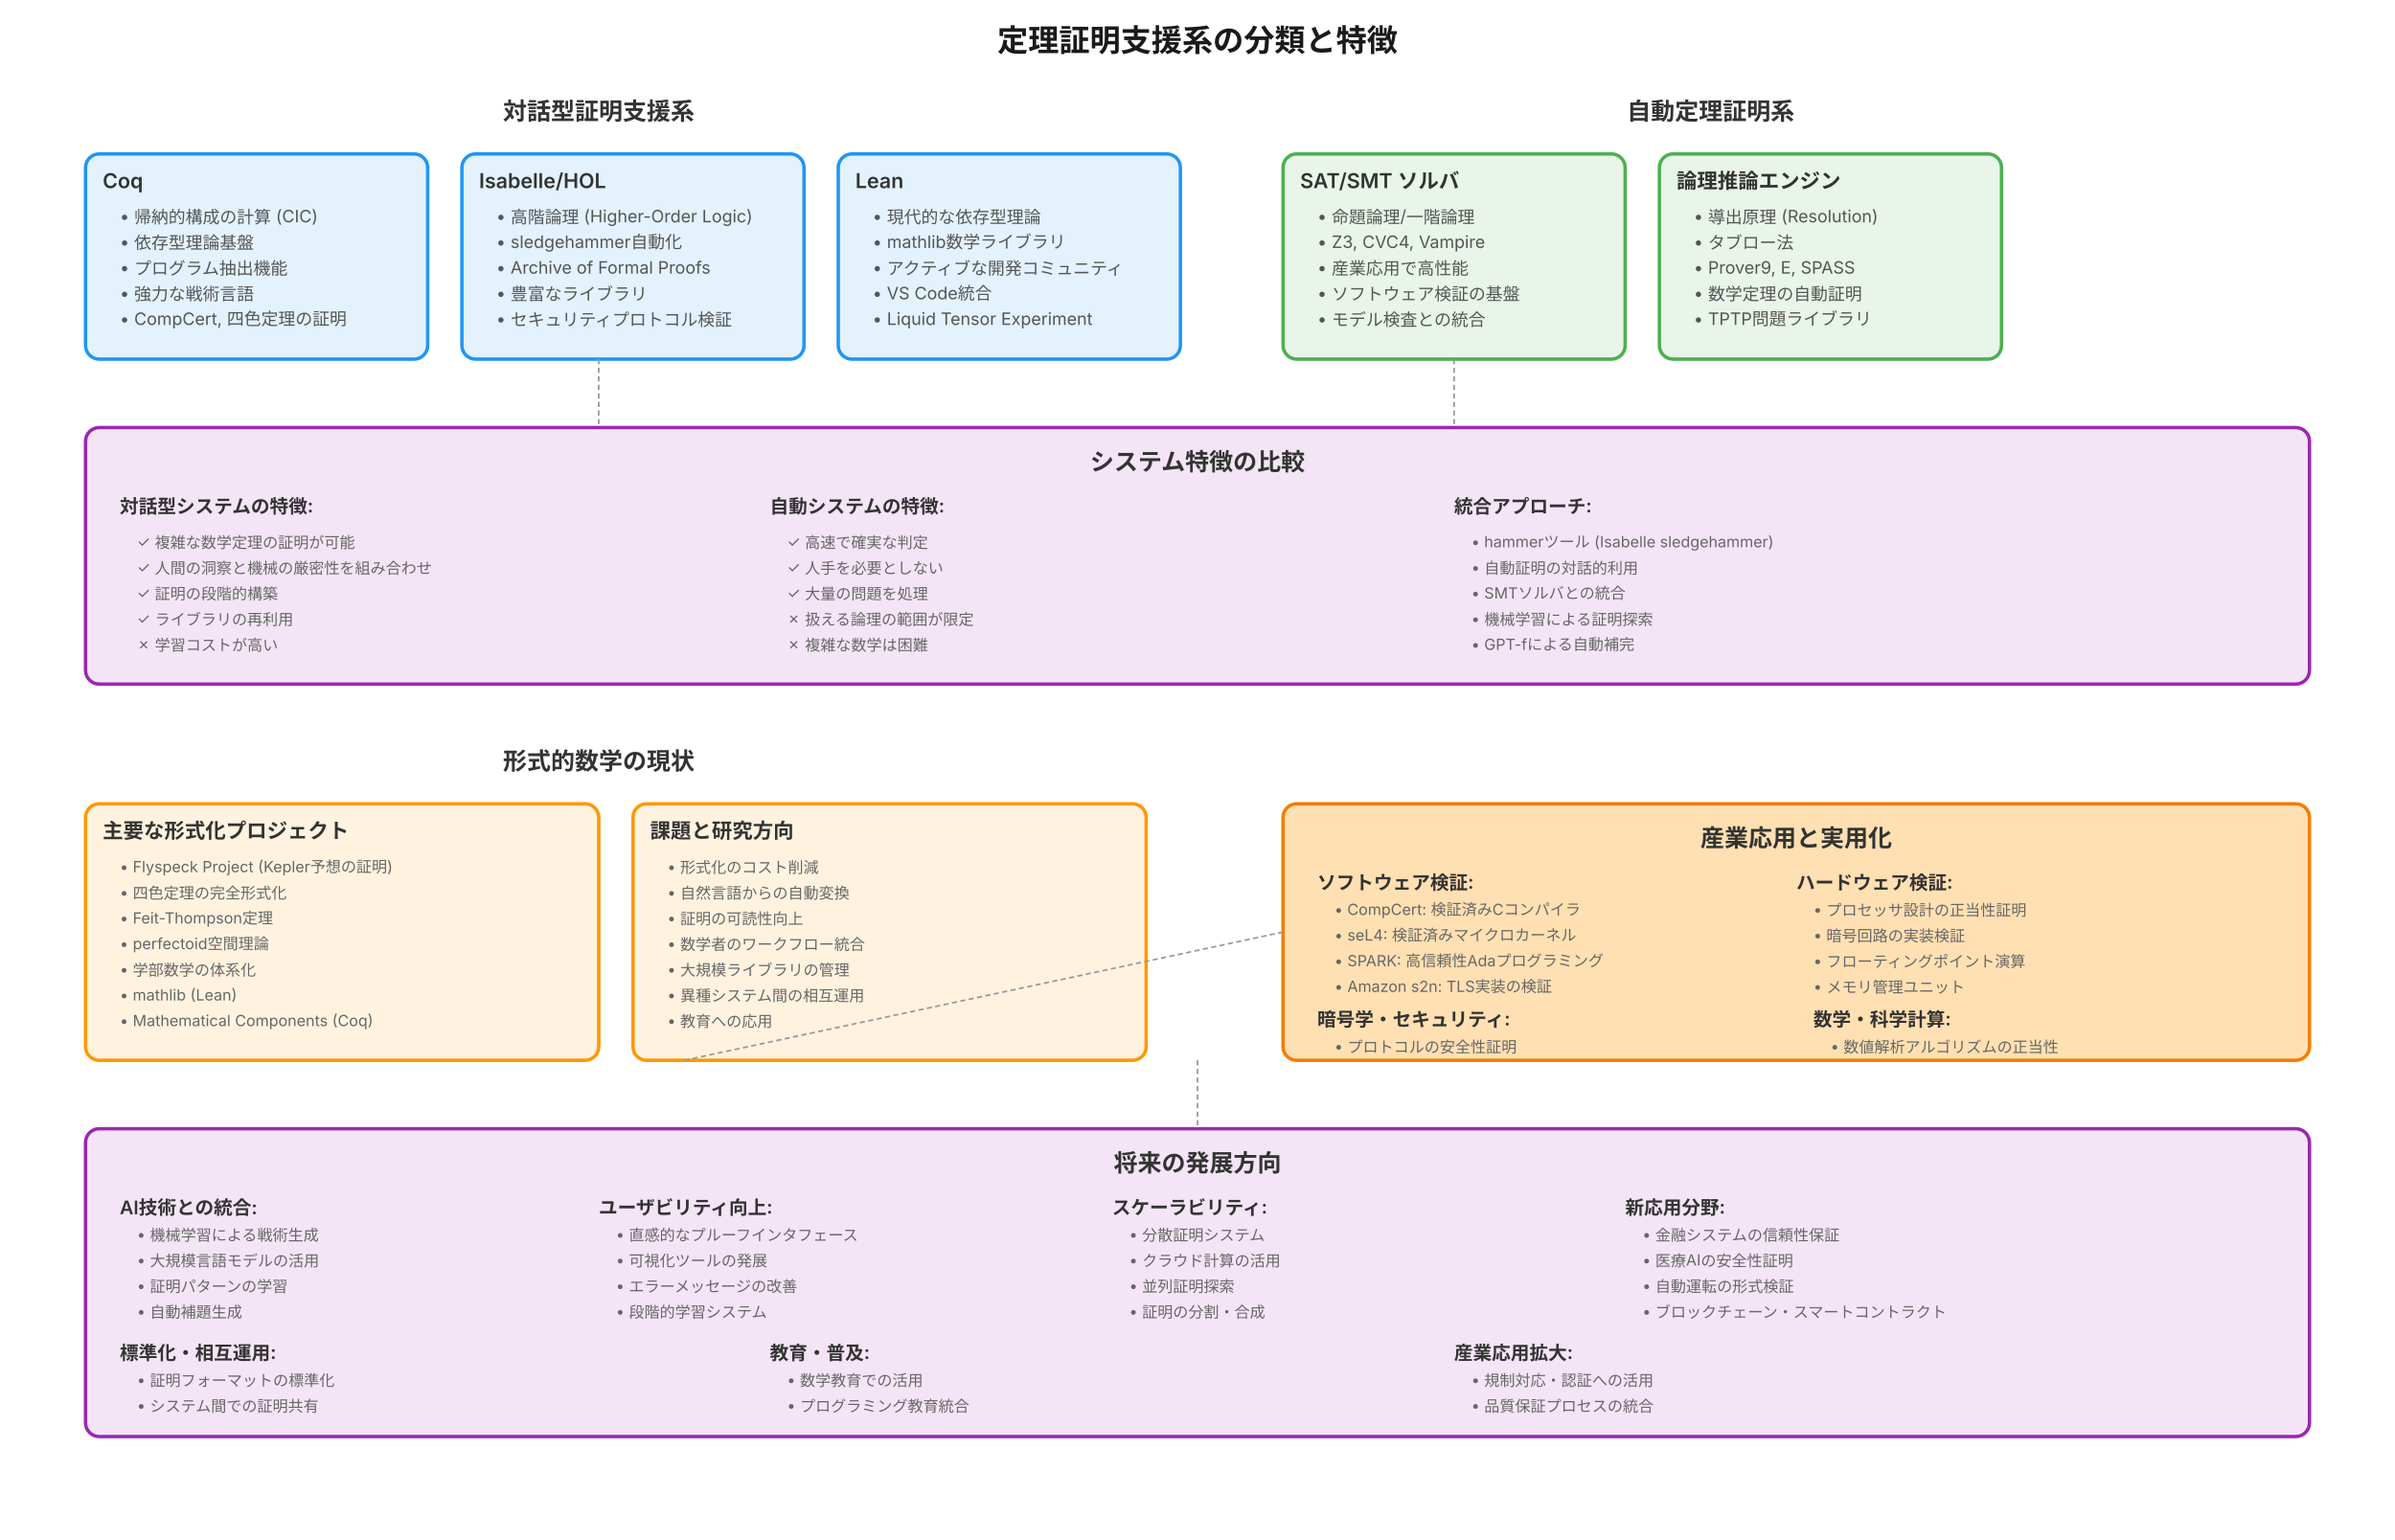
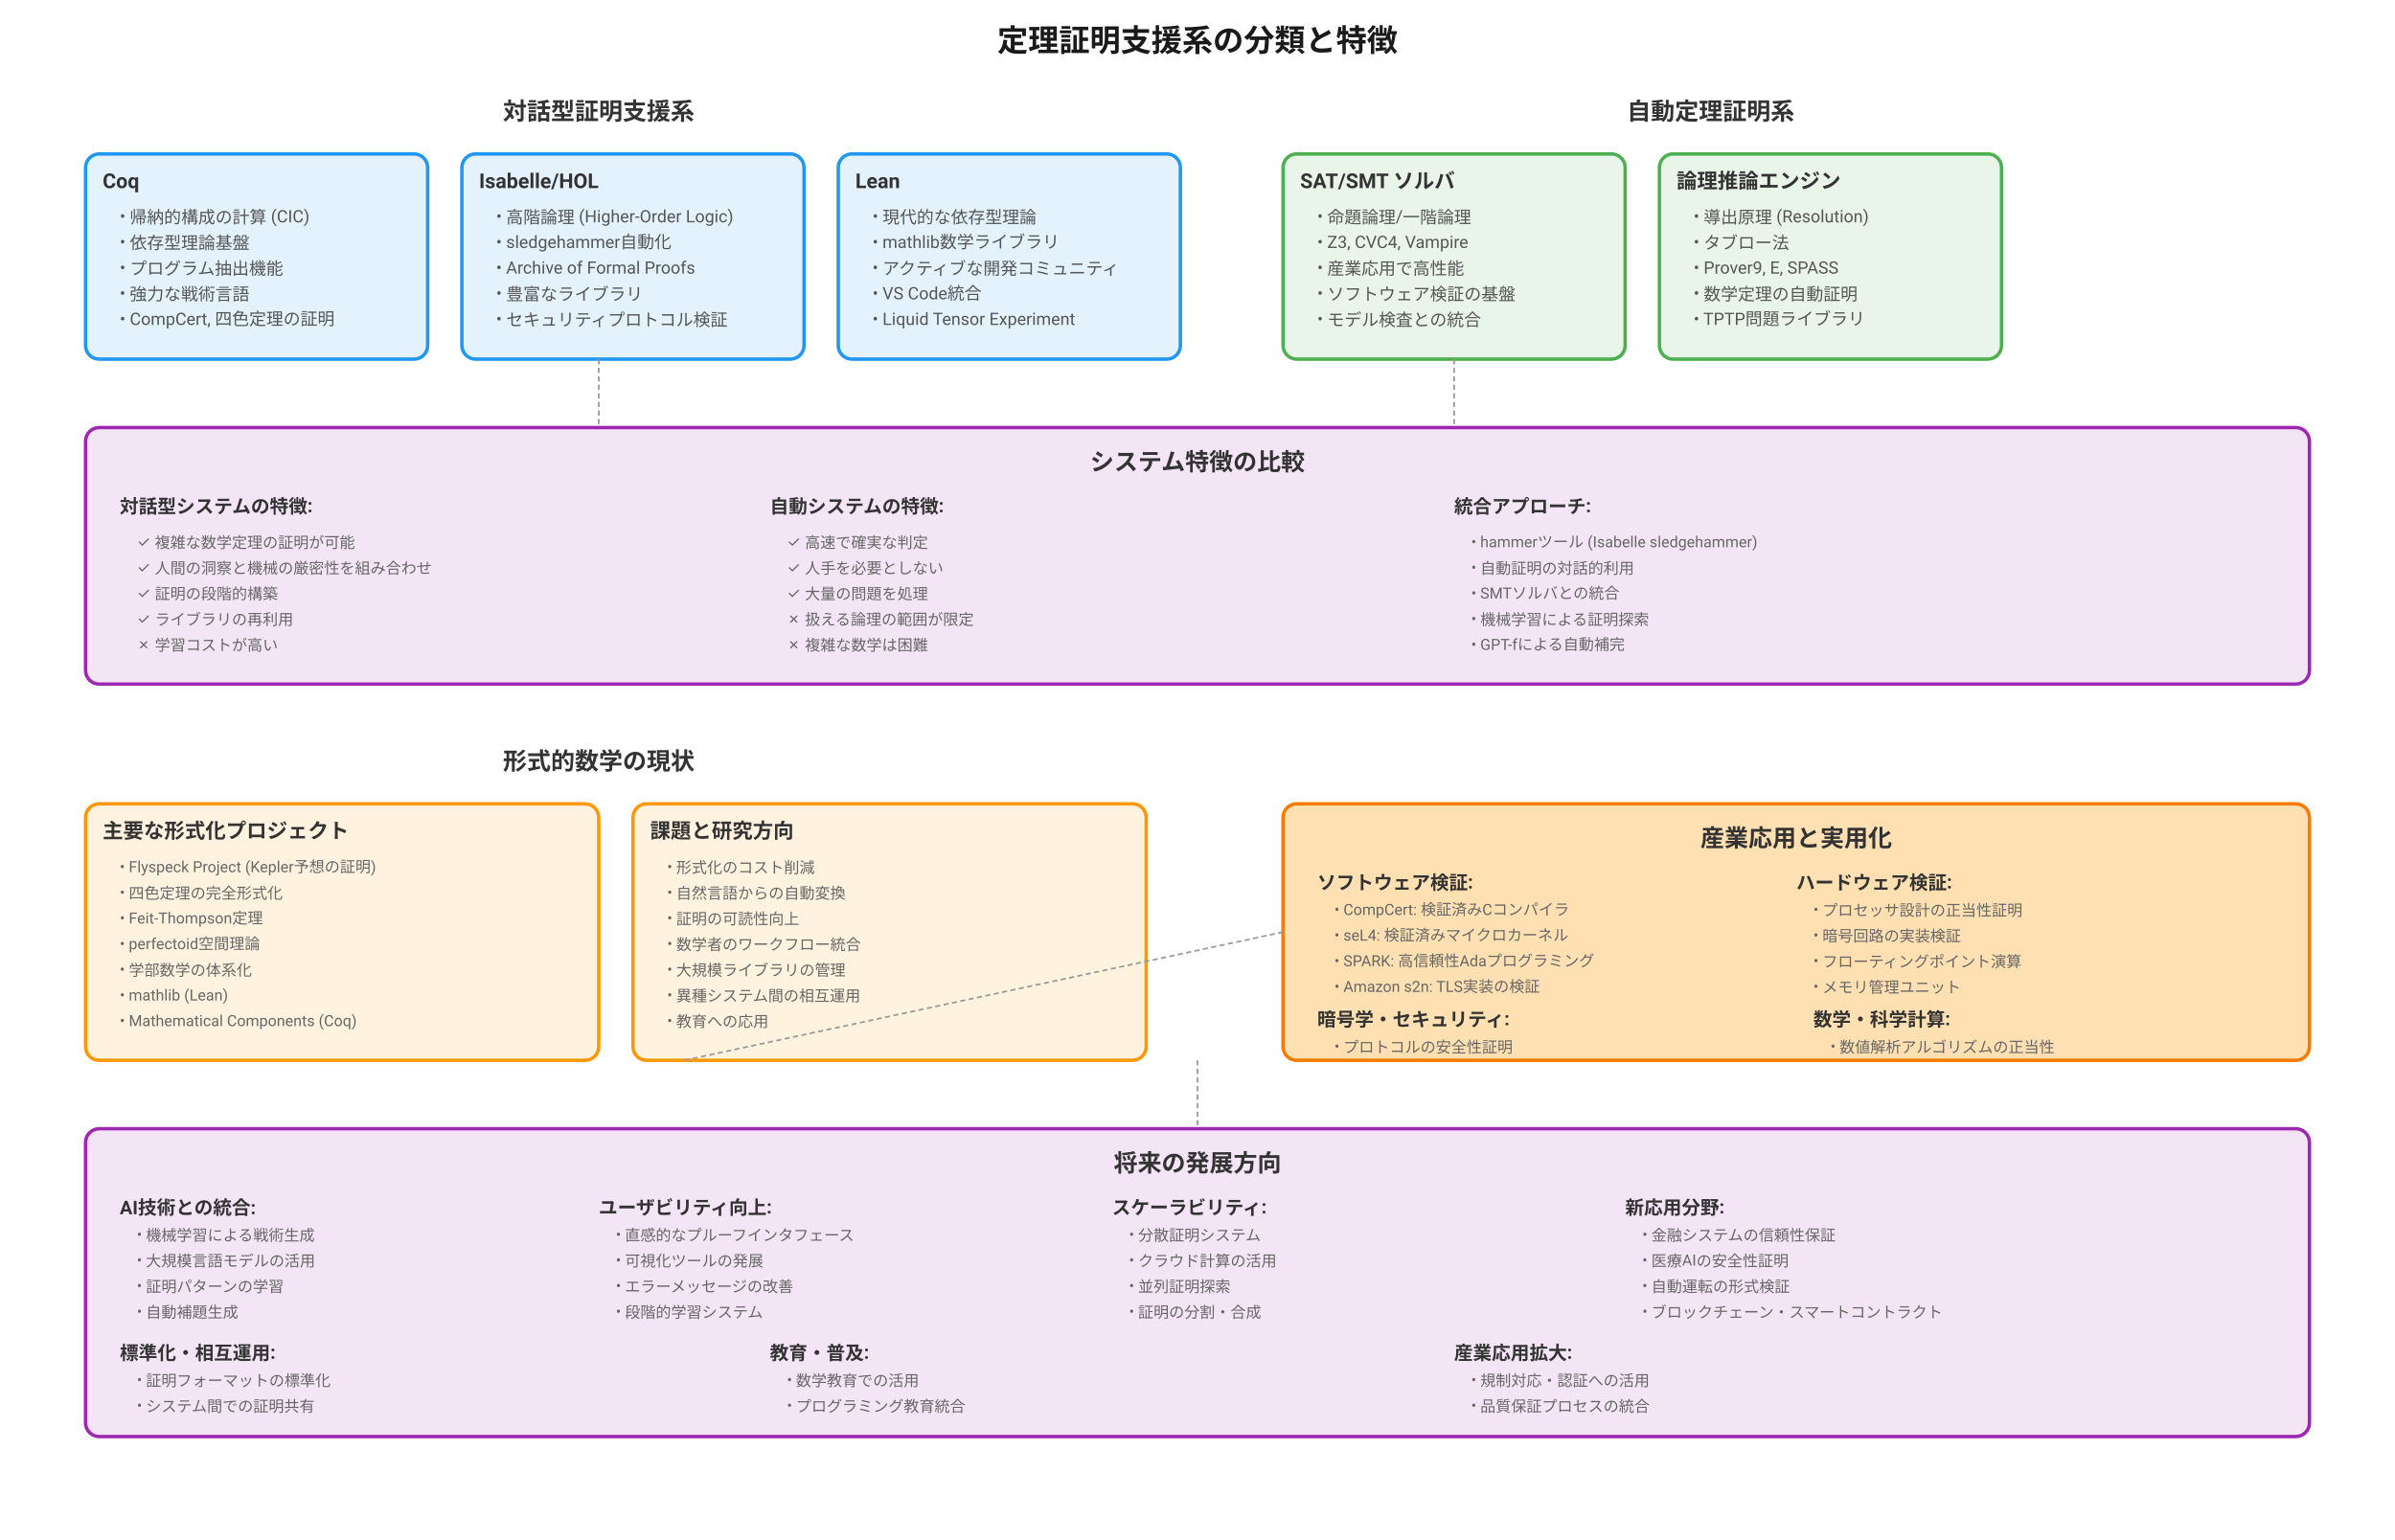
<svg xmlns="http://www.w3.org/2000/svg" viewBox="0 0 1400 900">
  <defs>
    <style>
      .interactive-system { fill: #e3f2fd; stroke: #2196f3; stroke-width: 2px; rx: 8px; }
      .automated-system { fill: #e8f5e8; stroke: #4caf50; stroke-width: 2px; rx: 8px; }
      .hybrid-system { fill: #fff3e0; stroke: #ff9800; stroke-width: 2px; rx: 8px; }
      .feature-box { fill: #f3e5f5; stroke: #9c27b0; stroke-width: 2px; rx: 8px; }
      .application-box { fill: #ffe0b2; stroke: #f57c00; stroke-width: 2px; rx: 8px; }
      
      .connection-arrow { 
        stroke: #666; 
        stroke-width: 2px; 
        fill: none; 
        marker-end: url(#connection-arrowhead);
      }
      
      .feature-connection {
        stroke: #999;
        stroke-width: 1px;
        stroke-dasharray: 3,2;
        fill: none;
      }
      
      .title { 
-         font-family: Inter, Helvetica, sans-serif;
+         font-family: -apple-system, BlinkMacSystemFont, "Segoe UI", Roboto, "Helvetica Neue", Arial, "Noto Sans", sans-serif;
        font-size: 18px; 
        font-weight: 600; 
        text-anchor: middle; 
        fill: #1a1a1a;
      }
      
      .section-title { 
-         font-family: Inter, Helvetica, sans-serif;
+         font-family: -apple-system, BlinkMacSystemFont, "Segoe UI", Roboto, "Helvetica Neue", Arial, "Noto Sans", sans-serif;
        font-size: 14px; 
        font-weight: 600; 
        text-anchor: middle; 
        fill: #333;
      }
      
      .system-title { 
-         font-family: Inter, Helvetica, sans-serif;
+         font-family: -apple-system, BlinkMacSystemFont, "Segoe UI", Roboto, "Helvetica Neue", Arial, "Noto Sans", sans-serif;
        font-size: 12px; 
        font-weight: 600; 
        text-anchor: start; 
        fill: #333;
      }
      
      .feature-title { 
-         font-family: Inter, Helvetica, sans-serif;
+         font-family: -apple-system, BlinkMacSystemFont, "Segoe UI", Roboto, "Helvetica Neue", Arial, "Noto Sans", sans-serif;
        font-size: 11px; 
        font-weight: 600; 
        text-anchor: start; 
        fill: #333;
      }
      
      .description { 
-         font-family: Inter, Helvetica, sans-serif;
+         font-family: -apple-system, BlinkMacSystemFont, "Segoe UI", Roboto, "Helvetica Neue", Arial, "Noto Sans", sans-serif;
        font-size: 10px; 
        font-weight: 400; 
        text-anchor: start; 
        fill: #555;
      }
      
      .bullet-text { 
-         font-family: Inter, Helvetica, sans-serif;
+         font-family: -apple-system, BlinkMacSystemFont, "Segoe UI", Roboto, "Helvetica Neue", Arial, "Noto Sans", sans-serif;
        font-size: 9px; 
        font-weight: 400; 
        text-anchor: start; 
        fill: #666;
      }
    </style>
    <marker id="connection-arrowhead" markerWidth="8" markerHeight="6" refX="7" refY="3" orient="auto">
      <polygon points="0 0, 8 3, 0 6" fill="#666" />
    </marker>
  </defs>
  <text x="700" y="30" class="title">定理証明支援系の分類と特徴</text>
  <g id="interactive-systems">
    <text x="350" y="70" class="section-title">対話型証明支援系</text>
    <rect x="50" y="90" width="200" height="120" class="interactive-system" />
    <text x="60" y="110" class="system-title">Coq</text>
    <text x="70" y="130" class="description">• 帰納的構成の計算 (CIC)</text>
    <text x="70" y="145" class="description">• 依存型理論基盤</text>
    <text x="70" y="160" class="description">• プログラム抽出機能</text>
    <text x="70" y="175" class="description">• 強力な戦術言語</text>
    <text x="70" y="190" class="description">• CompCert, 四色定理の証明</text>
    <rect x="270" y="90" width="200" height="120" class="interactive-system" />
    <text x="280" y="110" class="system-title">Isabelle/HOL</text>
    <text x="290" y="130" class="description">• 高階論理 (Higher-Order Logic)</text>
    <text x="290" y="145" class="description">• sledgehammer自動化</text>
    <text x="290" y="160" class="description">• Archive of Formal Proofs</text>
    <text x="290" y="175" class="description">• 豊富なライブラリ</text>
    <text x="290" y="190" class="description">• セキュリティプロトコル検証</text>
    <rect x="490" y="90" width="200" height="120" class="interactive-system" />
    <text x="500" y="110" class="system-title">Lean</text>
    <text x="510" y="130" class="description">• 現代的な依存型理論</text>
    <text x="510" y="145" class="description">• mathlib数学ライブラリ</text>
    <text x="510" y="160" class="description">• アクティブな開発コミュニティ</text>
    <text x="510" y="175" class="description">• VS Code統合</text>
    <text x="510" y="190" class="description">• Liquid Tensor Experiment</text>
  </g>
  <g id="automated-systems">
    <text x="1000" y="70" class="section-title">自動定理証明系</text>
    <rect x="750" y="90" width="200" height="120" class="automated-system" />
    <text x="760" y="110" class="system-title">SAT/SMT ソルバ</text>
    <text x="770" y="130" class="description">• 命題論理/一階論理</text>
    <text x="770" y="145" class="description">• Z3, CVC4, Vampire</text>
    <text x="770" y="160" class="description">• 産業応用で高性能</text>
    <text x="770" y="175" class="description">• ソフトウェア検証の基盤</text>
    <text x="770" y="190" class="description">• モデル検査との統合</text>
    <rect x="970" y="90" width="200" height="120" class="automated-system" />
    <text x="980" y="110" class="system-title">論理推論エンジン</text>
    <text x="990" y="130" class="description">• 導出原理 (Resolution)</text>
    <text x="990" y="145" class="description">• タブロー法</text>
    <text x="990" y="160" class="description">• Prover9, E, SPASS</text>
    <text x="990" y="175" class="description">• 数学定理の自動証明</text>
    <text x="990" y="190" class="description">• TPTP問題ライブラリ</text>
  </g>
  <g id="features-comparison">
    <rect x="50" y="250" width="1300" height="150" class="feature-box" />
    <text x="700" y="275" class="section-title">システム特徴の比較</text>
    <text x="70" y="300" class="feature-title">対話型システムの特徴:</text>
    <text x="80" y="320" class="bullet-text">✓ 複雑な数学定理の証明が可能</text>
    <text x="80" y="335" class="bullet-text">✓ 人間の洞察と機械の厳密性を組み合わせ</text>
    <text x="80" y="350" class="bullet-text">✓ 証明の段階的構築</text>
    <text x="80" y="365" class="bullet-text">✓ ライブラリの再利用</text>
    <text x="80" y="380" class="bullet-text">✗ 学習コストが高い</text>
    <text x="450" y="300" class="feature-title">自動システムの特徴:</text>
    <text x="460" y="320" class="bullet-text">✓ 高速で確実な判定</text>
    <text x="460" y="335" class="bullet-text">✓ 人手を必要としない</text>
    <text x="460" y="350" class="bullet-text">✓ 大量の問題を処理</text>
    <text x="460" y="365" class="bullet-text">✗ 扱える論理の範囲が限定</text>
    <text x="460" y="380" class="bullet-text">✗ 複雑な数学は困難</text>
    <text x="850" y="300" class="feature-title">統合アプローチ:</text>
    <text x="860" y="320" class="bullet-text">• hammerツール (Isabelle sledgehammer)</text>
    <text x="860" y="335" class="bullet-text">• 自動証明の対話的利用</text>
    <text x="860" y="350" class="bullet-text">• SMTソルバとの統合</text>
    <text x="860" y="365" class="bullet-text">• 機械学習による証明探索</text>
    <text x="860" y="380" class="bullet-text">• GPT-fによる自動補完</text>
  </g>
  <g id="formal-mathematics">
    <text x="350" y="450" class="section-title">形式的数学の現状</text>
    <rect x="50" y="470" width="300" height="150" class="hybrid-system" />
    <text x="60" y="490" class="system-title">主要な形式化プロジェクト</text>
    <text x="70" y="510" class="bullet-text">• Flyspeck Project (Kepler予想の証明)</text>
    <text x="70" y="525" class="bullet-text">• 四色定理の完全形式化</text>
    <text x="70" y="540" class="bullet-text">• Feit-Thompson定理</text>
    <text x="70" y="555" class="bullet-text">• perfectoid空間理論</text>
    <text x="70" y="570" class="bullet-text">• 学部数学の体系化</text>
    <text x="70" y="585" class="bullet-text">• mathlib (Lean)</text>
    <text x="70" y="600" class="bullet-text">• Mathematical Components (Coq)</text>
    <rect x="370" y="470" width="300" height="150" class="hybrid-system" />
    <text x="380" y="490" class="system-title">課題と研究方向</text>
    <text x="390" y="510" class="bullet-text">• 形式化のコスト削減</text>
    <text x="390" y="525" class="bullet-text">• 自然言語からの自動変換</text>
    <text x="390" y="540" class="bullet-text">• 証明の可読性向上</text>
    <text x="390" y="555" class="bullet-text">• 数学者のワークフロー統合</text>
    <text x="390" y="570" class="bullet-text">• 大規模ライブラリの管理</text>
    <text x="390" y="585" class="bullet-text">• 異種システム間の相互運用</text>
    <text x="390" y="600" class="bullet-text">• 教育への応用</text>
  </g>
  <g id="applications">
    <rect x="750" y="470" width="600" height="150" class="application-box" />
    <text x="1050" y="495" class="section-title">産業応用と実用化</text>
    <text x="770" y="520" class="feature-title">ソフトウェア検証:</text>
    <text x="780" y="535" class="bullet-text">• CompCert: 検証済みCコンパイラ</text>
    <text x="780" y="550" class="bullet-text">• seL4: 検証済みマイクロカーネル</text>
    <text x="780" y="565" class="bullet-text">• SPARK: 高信頼性Adaプログラミング</text>
    <text x="780" y="580" class="bullet-text">• Amazon s2n: TLS実装の検証</text>
    <text x="1050" y="520" class="feature-title">ハードウェア検証:</text>
    <text x="1060" y="535" class="bullet-text">• プロセッサ設計の正当性証明</text>
    <text x="1060" y="550" class="bullet-text">• 暗号回路の実装検証</text>
    <text x="1060" y="565" class="bullet-text">• フローティングポイント演算</text>
    <text x="1060" y="580" class="bullet-text">• メモリ管理ユニット</text>
    <text x="770" y="600" class="feature-title">暗号学・セキュリティ:</text>
    <text x="780" y="615" class="bullet-text">• プロトコルの安全性証明</text>
    <text x="1060" y="600" class="feature-title">数学・科学計算:</text>
    <text x="1070" y="615" class="bullet-text">• 数値解析アルゴリズムの正当性</text>
  </g>
  <g id="future-directions">
    <rect x="50" y="660" width="1300" height="180" class="feature-box" />
    <text x="700" y="685" class="section-title">将来の発展方向</text>
    <text x="70" y="710" class="feature-title">AI技術との統合:</text>
    <text x="80" y="725" class="bullet-text">• 機械学習による戦術生成</text>
    <text x="80" y="740" class="bullet-text">• 大規模言語モデルの活用</text>
    <text x="80" y="755" class="bullet-text">• 証明パターンの学習</text>
    <text x="80" y="770" class="bullet-text">• 自動補題生成</text>
    <text x="350" y="710" class="feature-title">ユーザビリティ向上:</text>
    <text x="360" y="725" class="bullet-text">• 直感的なプルーフインタフェース</text>
    <text x="360" y="740" class="bullet-text">• 可視化ツールの発展</text>
    <text x="360" y="755" class="bullet-text">• エラーメッセージの改善</text>
    <text x="360" y="770" class="bullet-text">• 段階的学習システム</text>
    <text x="650" y="710" class="feature-title">スケーラビリティ:</text>
    <text x="660" y="725" class="bullet-text">• 分散証明システム</text>
    <text x="660" y="740" class="bullet-text">• クラウド計算の活用</text>
    <text x="660" y="755" class="bullet-text">• 並列証明探索</text>
    <text x="660" y="770" class="bullet-text">• 証明の分割・合成</text>
    <text x="950" y="710" class="feature-title">新応用分野:</text>
    <text x="960" y="725" class="bullet-text">• 金融システムの信頼性保証</text>
    <text x="960" y="740" class="bullet-text">• 医療AIの安全性証明</text>
    <text x="960" y="755" class="bullet-text">• 自動運転の形式検証</text>
    <text x="960" y="770" class="bullet-text">• ブロックチェーン・スマートコントラクト</text>
    <text x="70" y="795" class="feature-title">標準化・相互運用:</text>
    <text x="80" y="810" class="bullet-text">• 証明フォーマットの標準化</text>
    <text x="80" y="825" class="bullet-text">• システム間での証明共有</text>
    <text x="450" y="795" class="feature-title">教育・普及:</text>
    <text x="460" y="810" class="bullet-text">• 数学教育での活用</text>
    <text x="460" y="825" class="bullet-text">• プログラミング教育統合</text>
    <text x="850" y="795" class="feature-title">産業応用拡大:</text>
    <text x="860" y="810" class="bullet-text">• 規制対応・認証への活用</text>
    <text x="860" y="825" class="bullet-text">• 品質保証プロセスの統合</text>
  </g>
  <g id="connections">
    <line x1="350" y1="210" x2="350" y2="250" class="feature-connection" />
    <line x1="850" y1="210" x2="850" y2="250" class="feature-connection" />
    <line x1="400" y1="620" x2="750" y2="545" class="feature-connection" />
    <line x1="700" y1="620" x2="700" y2="660" class="feature-connection" />
  </g>
</svg>
